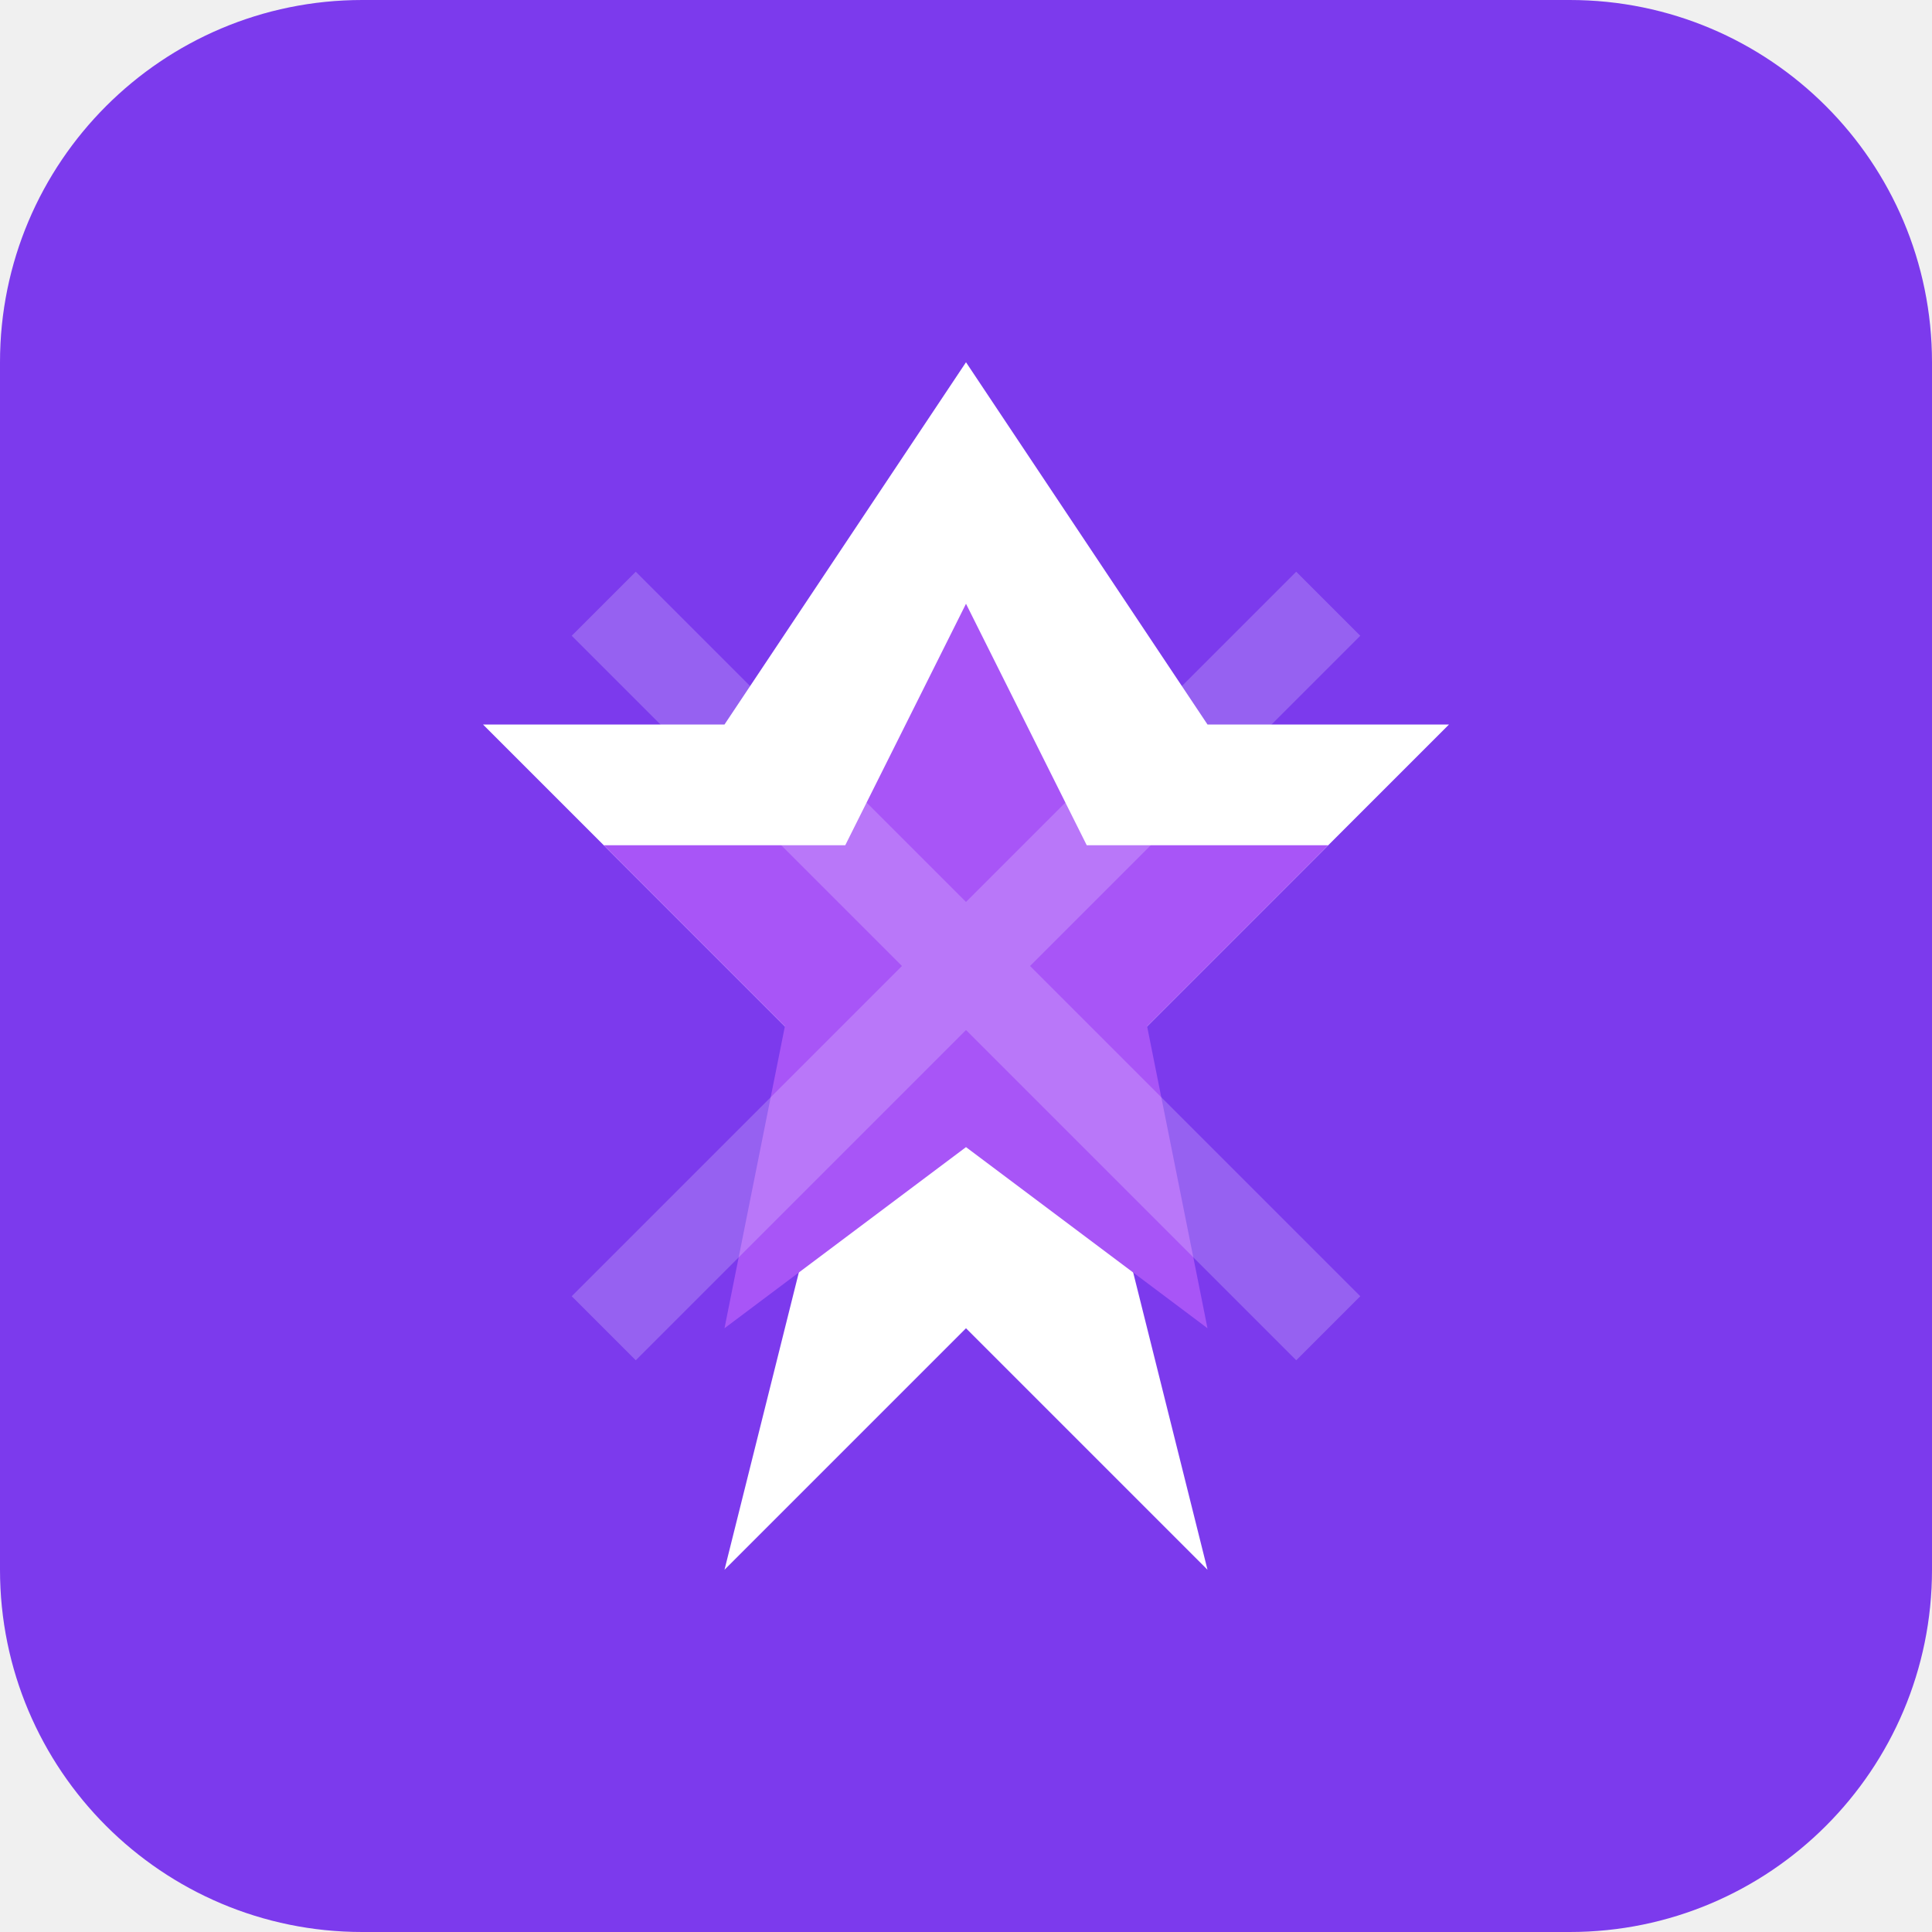
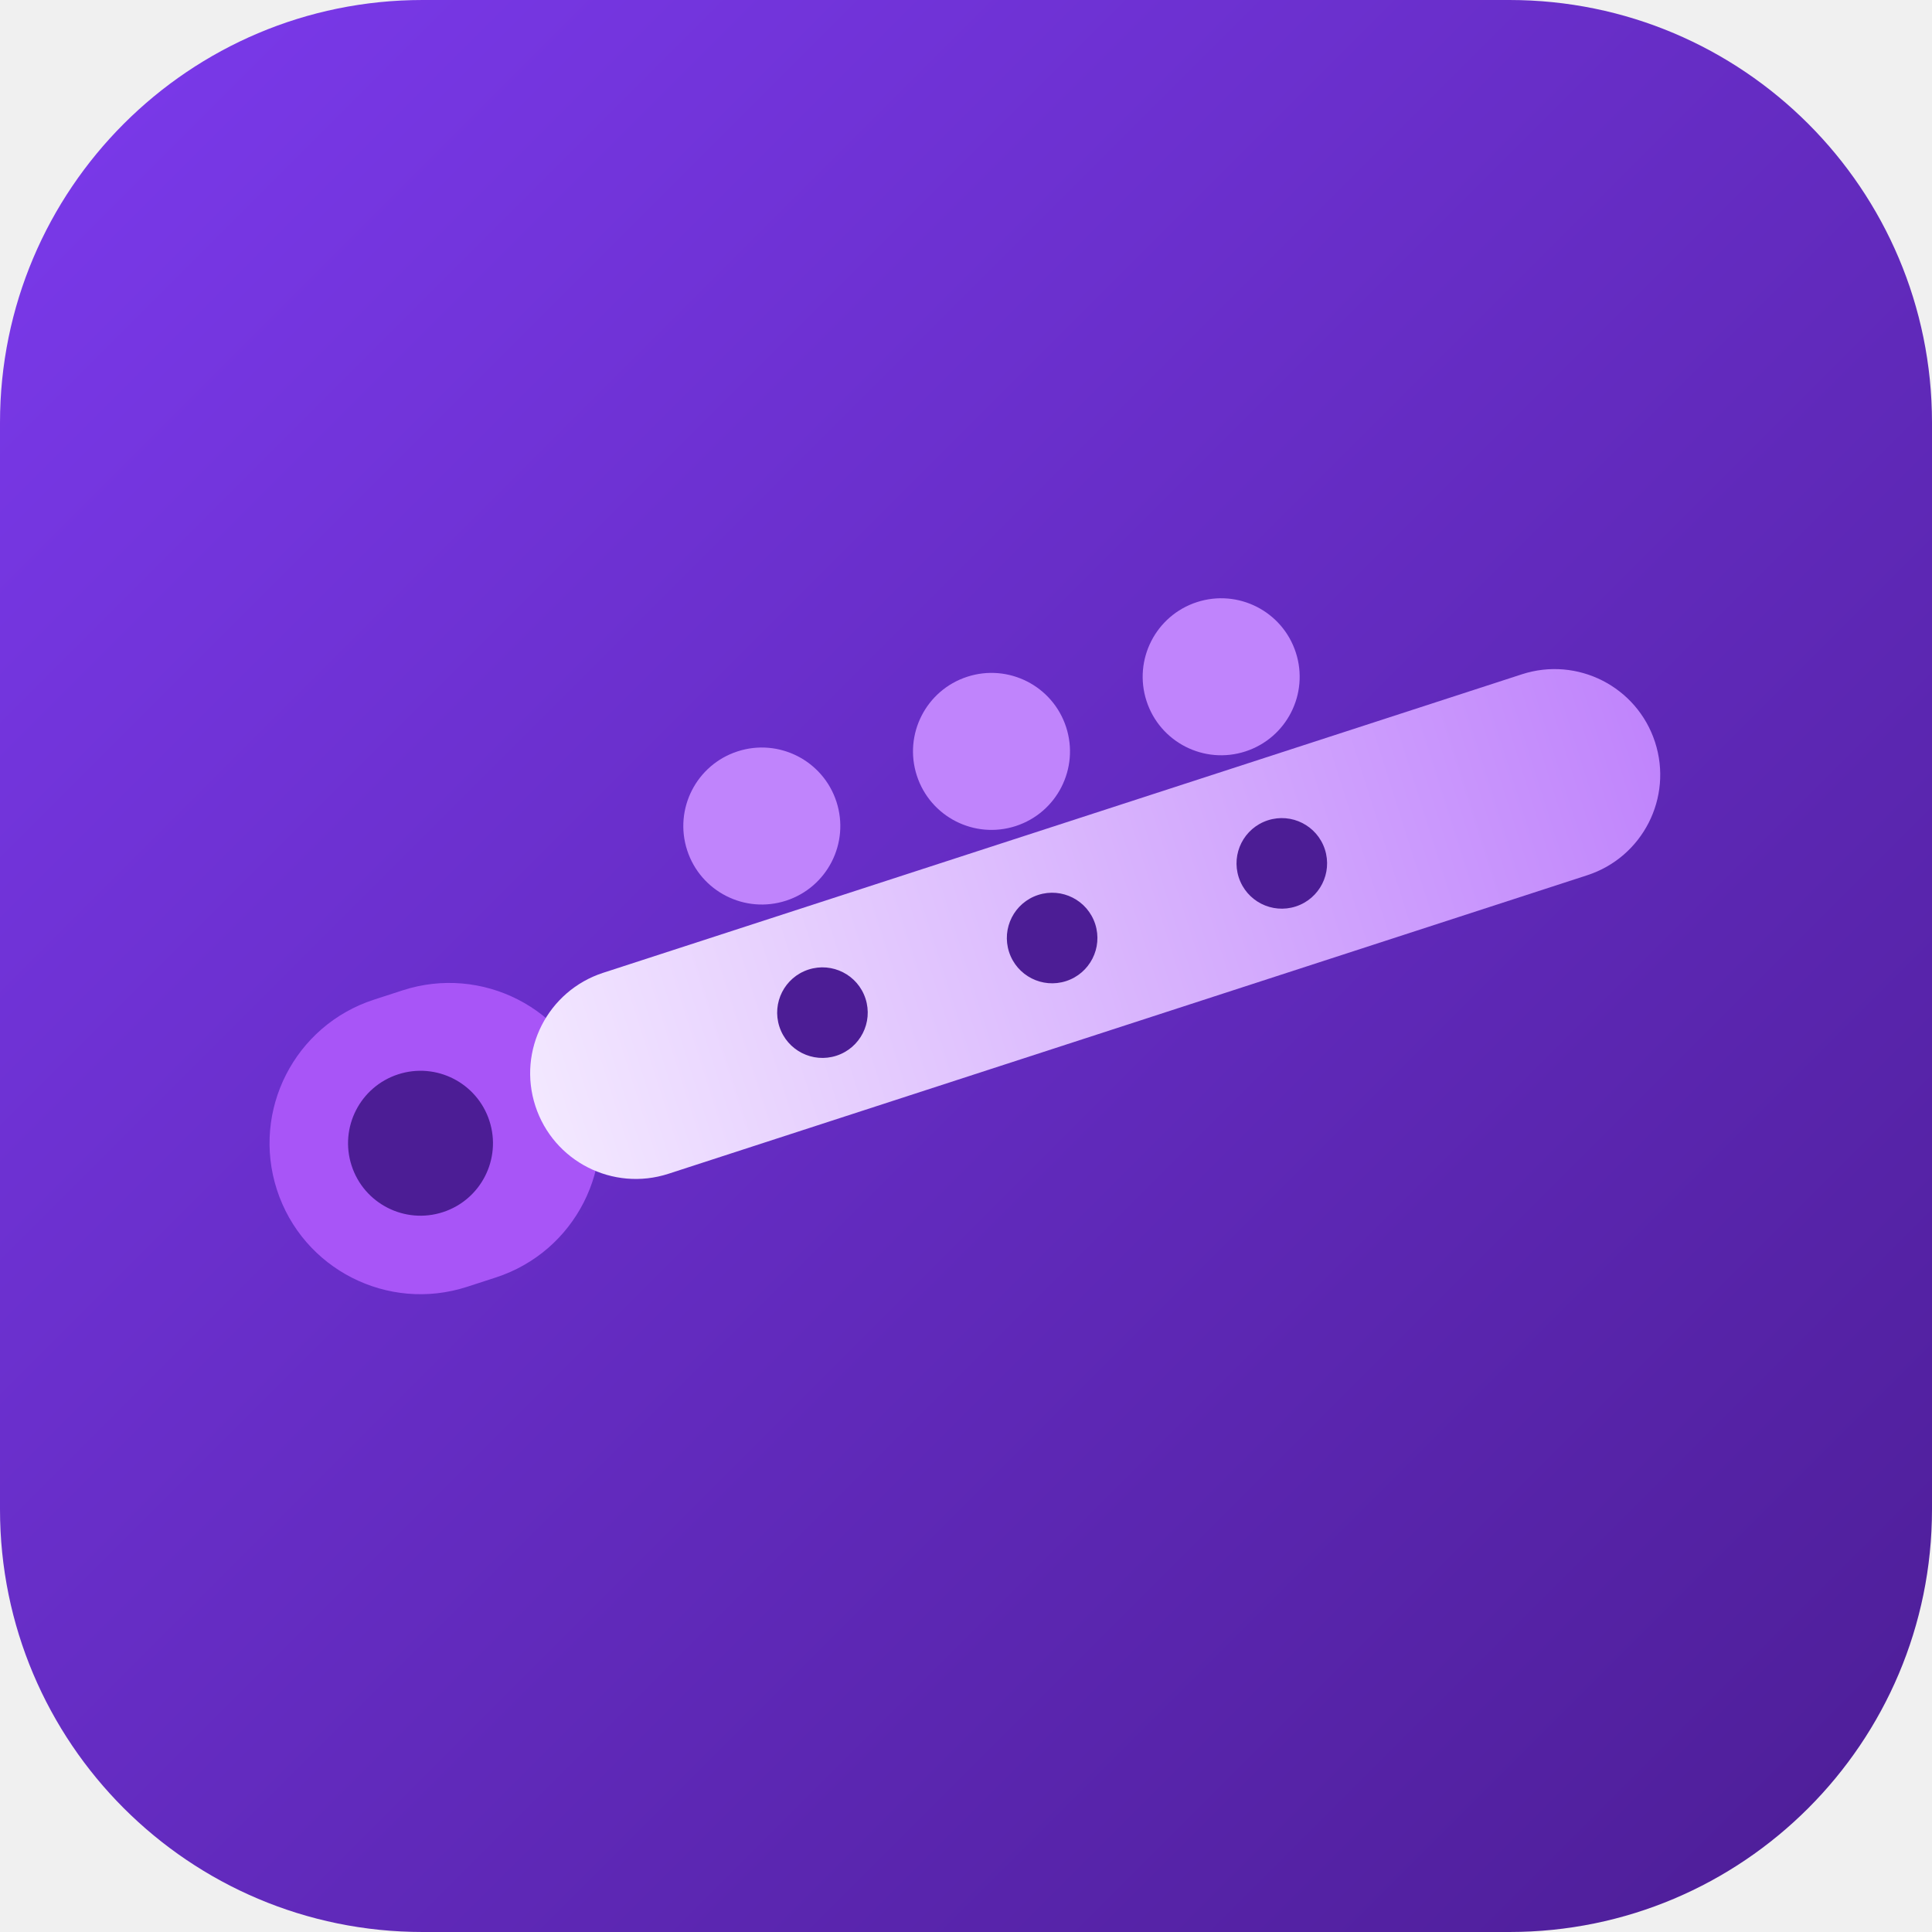
- <svg xmlns="http://www.w3.org/2000/svg" width="32" height="32" viewBox="0 0 32 32" fill="none">
-   <rect width="32" height="32" rx="6" fill="#7C3AED" />
-   <path d="M16 6L20 12H24L18 18L20 26L16 22L12 26L14 18L8 12H12L16 6Z" fill="#FFFFFF" />
-   <path d="M16 10L18 14H22L19 17L20 22L16 19L12 22L13 17L10 14H14L16 10Z" fill="#A855F7" />
-   <path d="M10 10L22 22M22 10L10 22" stroke="#FFFFFF" stroke-width="1.5" opacity="0.2" />
+ <svg xmlns="http://www.w3.org/2000/svg" viewBox="0 0 64 64" width="64" height="64">
+   <defs>
+     <linearGradient id="bg" x1="0" y1="0" x2="1" y2="1">
+       <stop offset="0%" stop-color="#7C3AED" />
+       <stop offset="100%" stop-color="#4C1D95" />
+     </linearGradient>
+     <linearGradient id="body" x1="0" y1="0" x2="1" y2="0">
+       <stop offset="0%" stop-color="#F3E8FF" />
+       <stop offset="100%" stop-color="#C084FC" />
+     </linearGradient>
+   </defs>
+   <rect width="64" height="64" rx="14" fill="url(#bg)" />
+   <g transform="rotate(-18 32 32)">
+     <rect x="8" y="27" width="11" height="10" rx="5" fill="#A855F7" />
+     <circle cx="13" cy="32" r="2.4" fill="#4C1D95" />
+     <rect x="17" y="28.5" width="39" height="7" rx="3.5" fill="url(#body)" />
+     <circle cx="27" cy="25.5" r="2.6" fill="#C084FC" />
+     <circle cx="35" cy="25.5" r="2.6" fill="#C084FC" />
+     <circle cx="43" cy="25.5" r="2.6" fill="#C084FC" />
+     <circle cx="27" cy="32" r="1.5" fill="#4C1D95" />
+     <circle cx="35" cy="32" r="1.5" fill="#4C1D95" />
+     <circle cx="43" cy="32" r="1.5" fill="#4C1D95" />
+   </g>
</svg>
